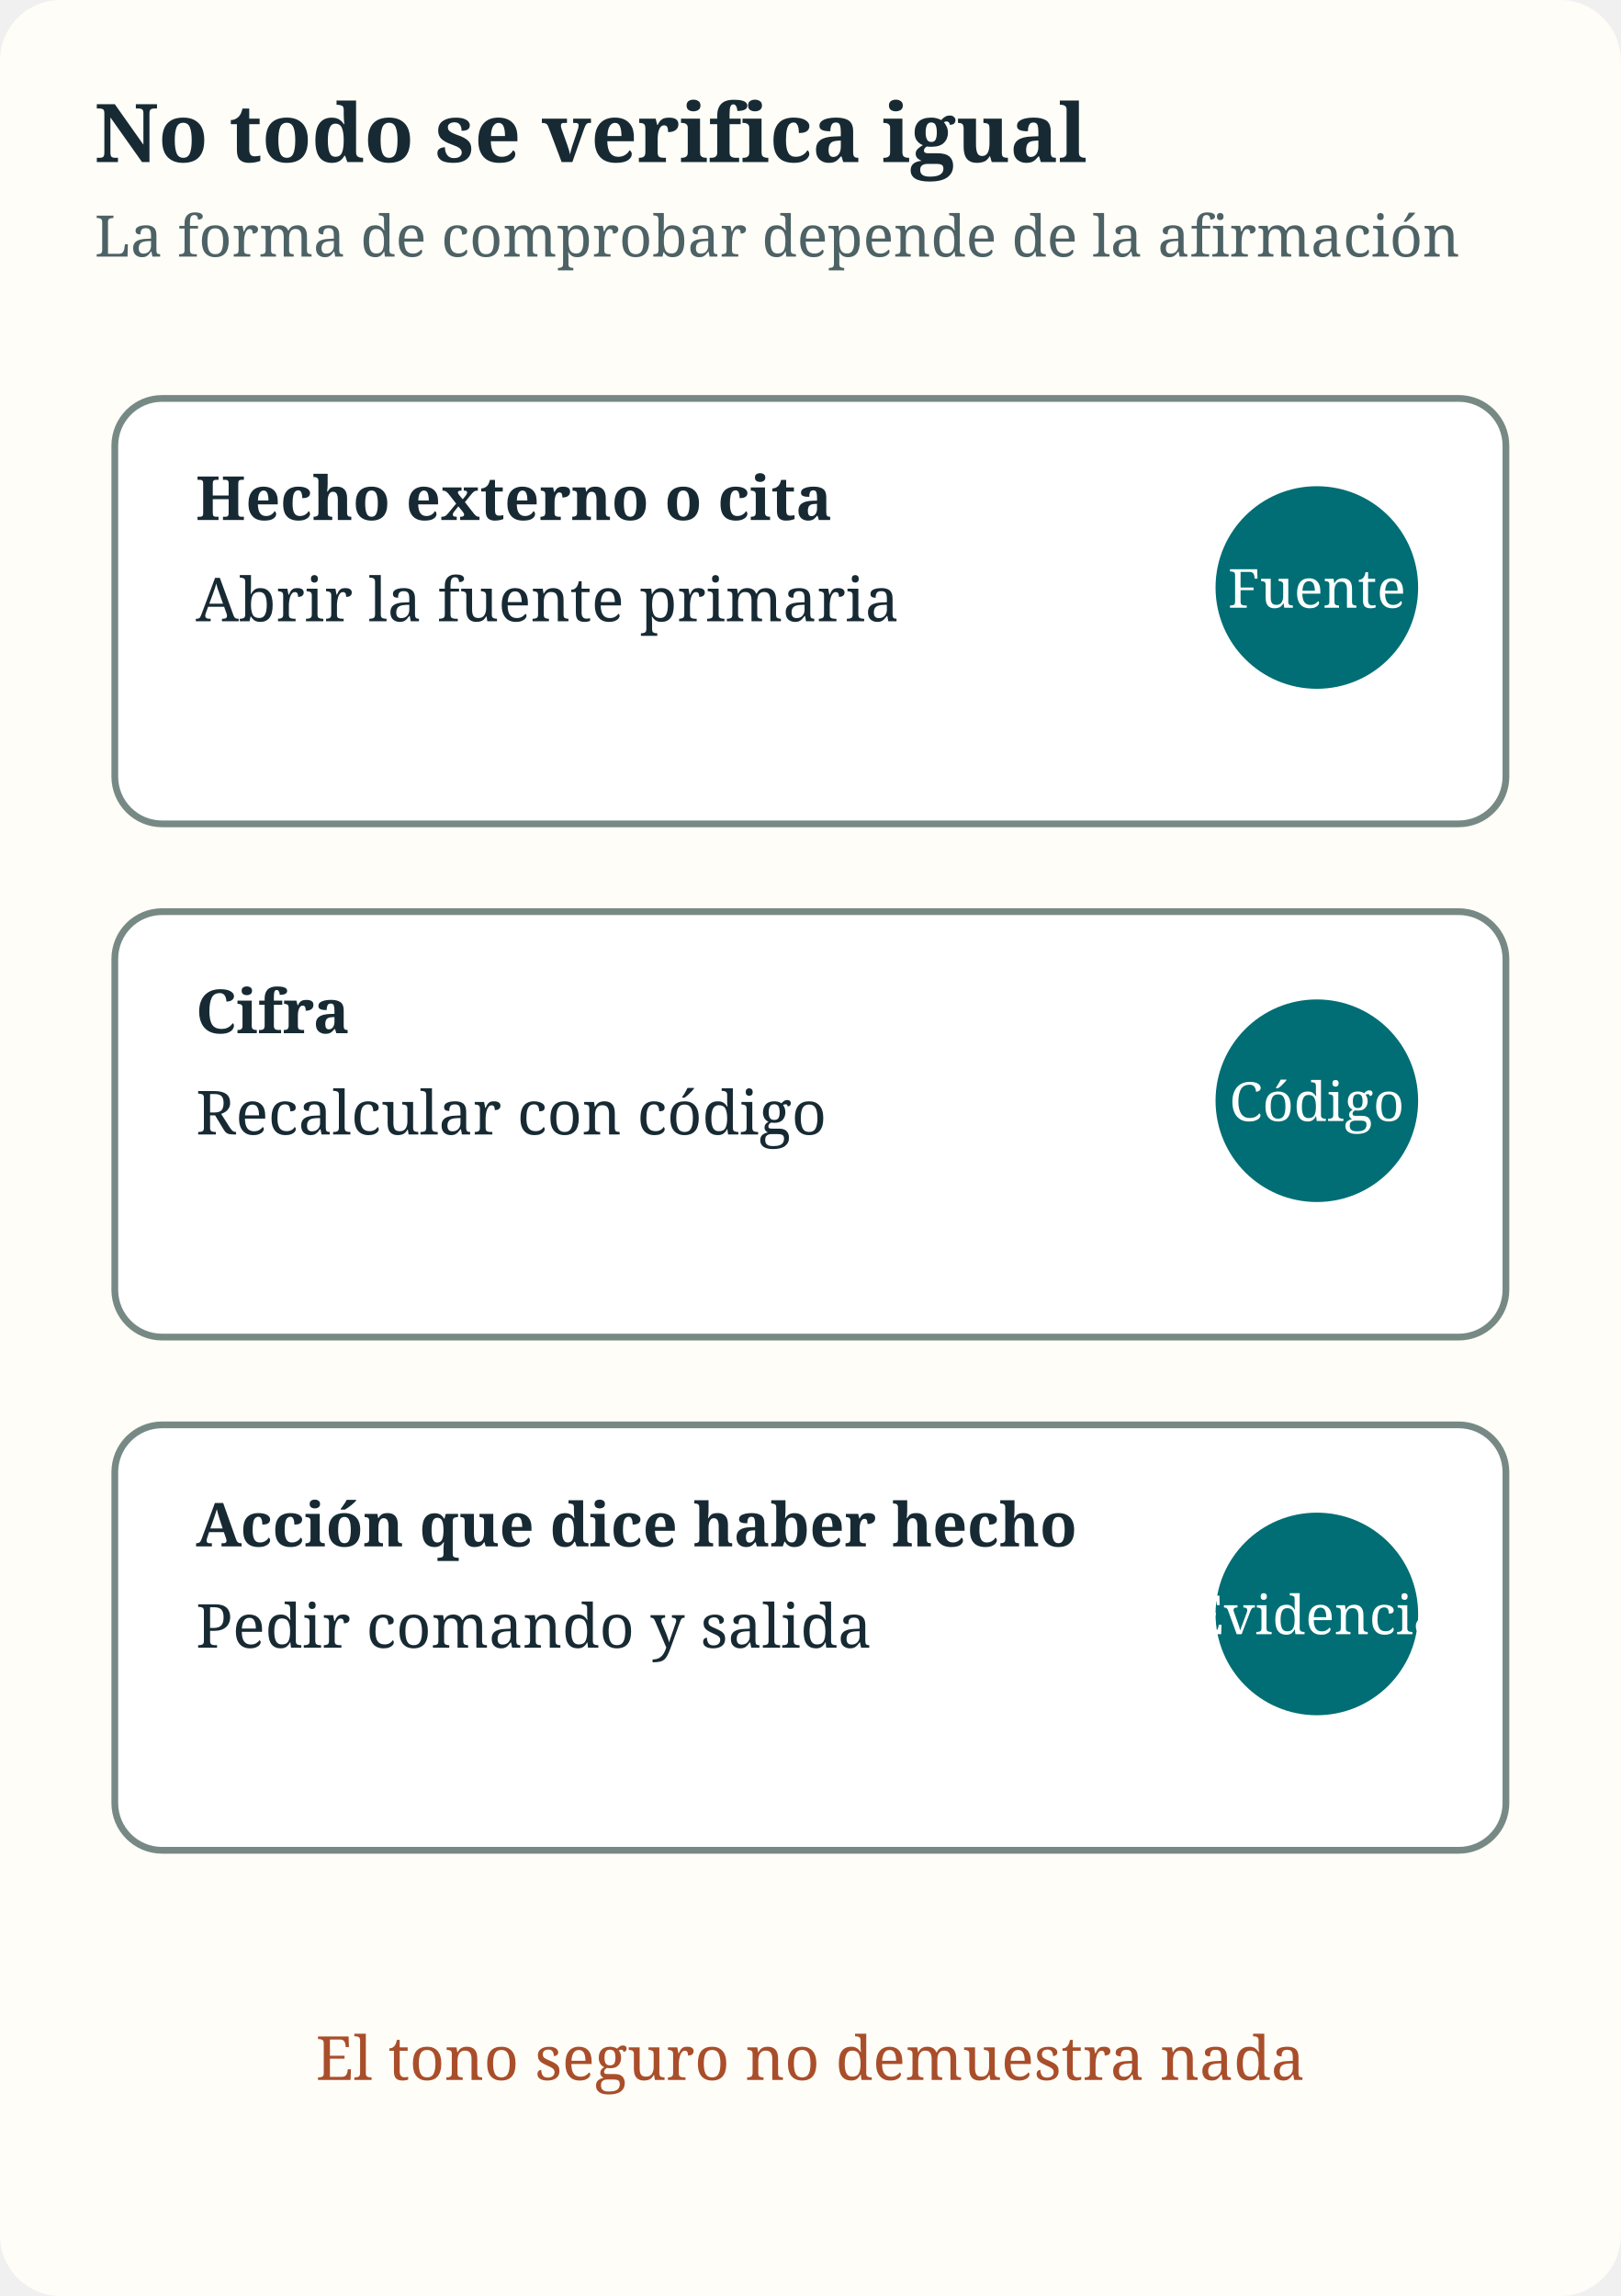
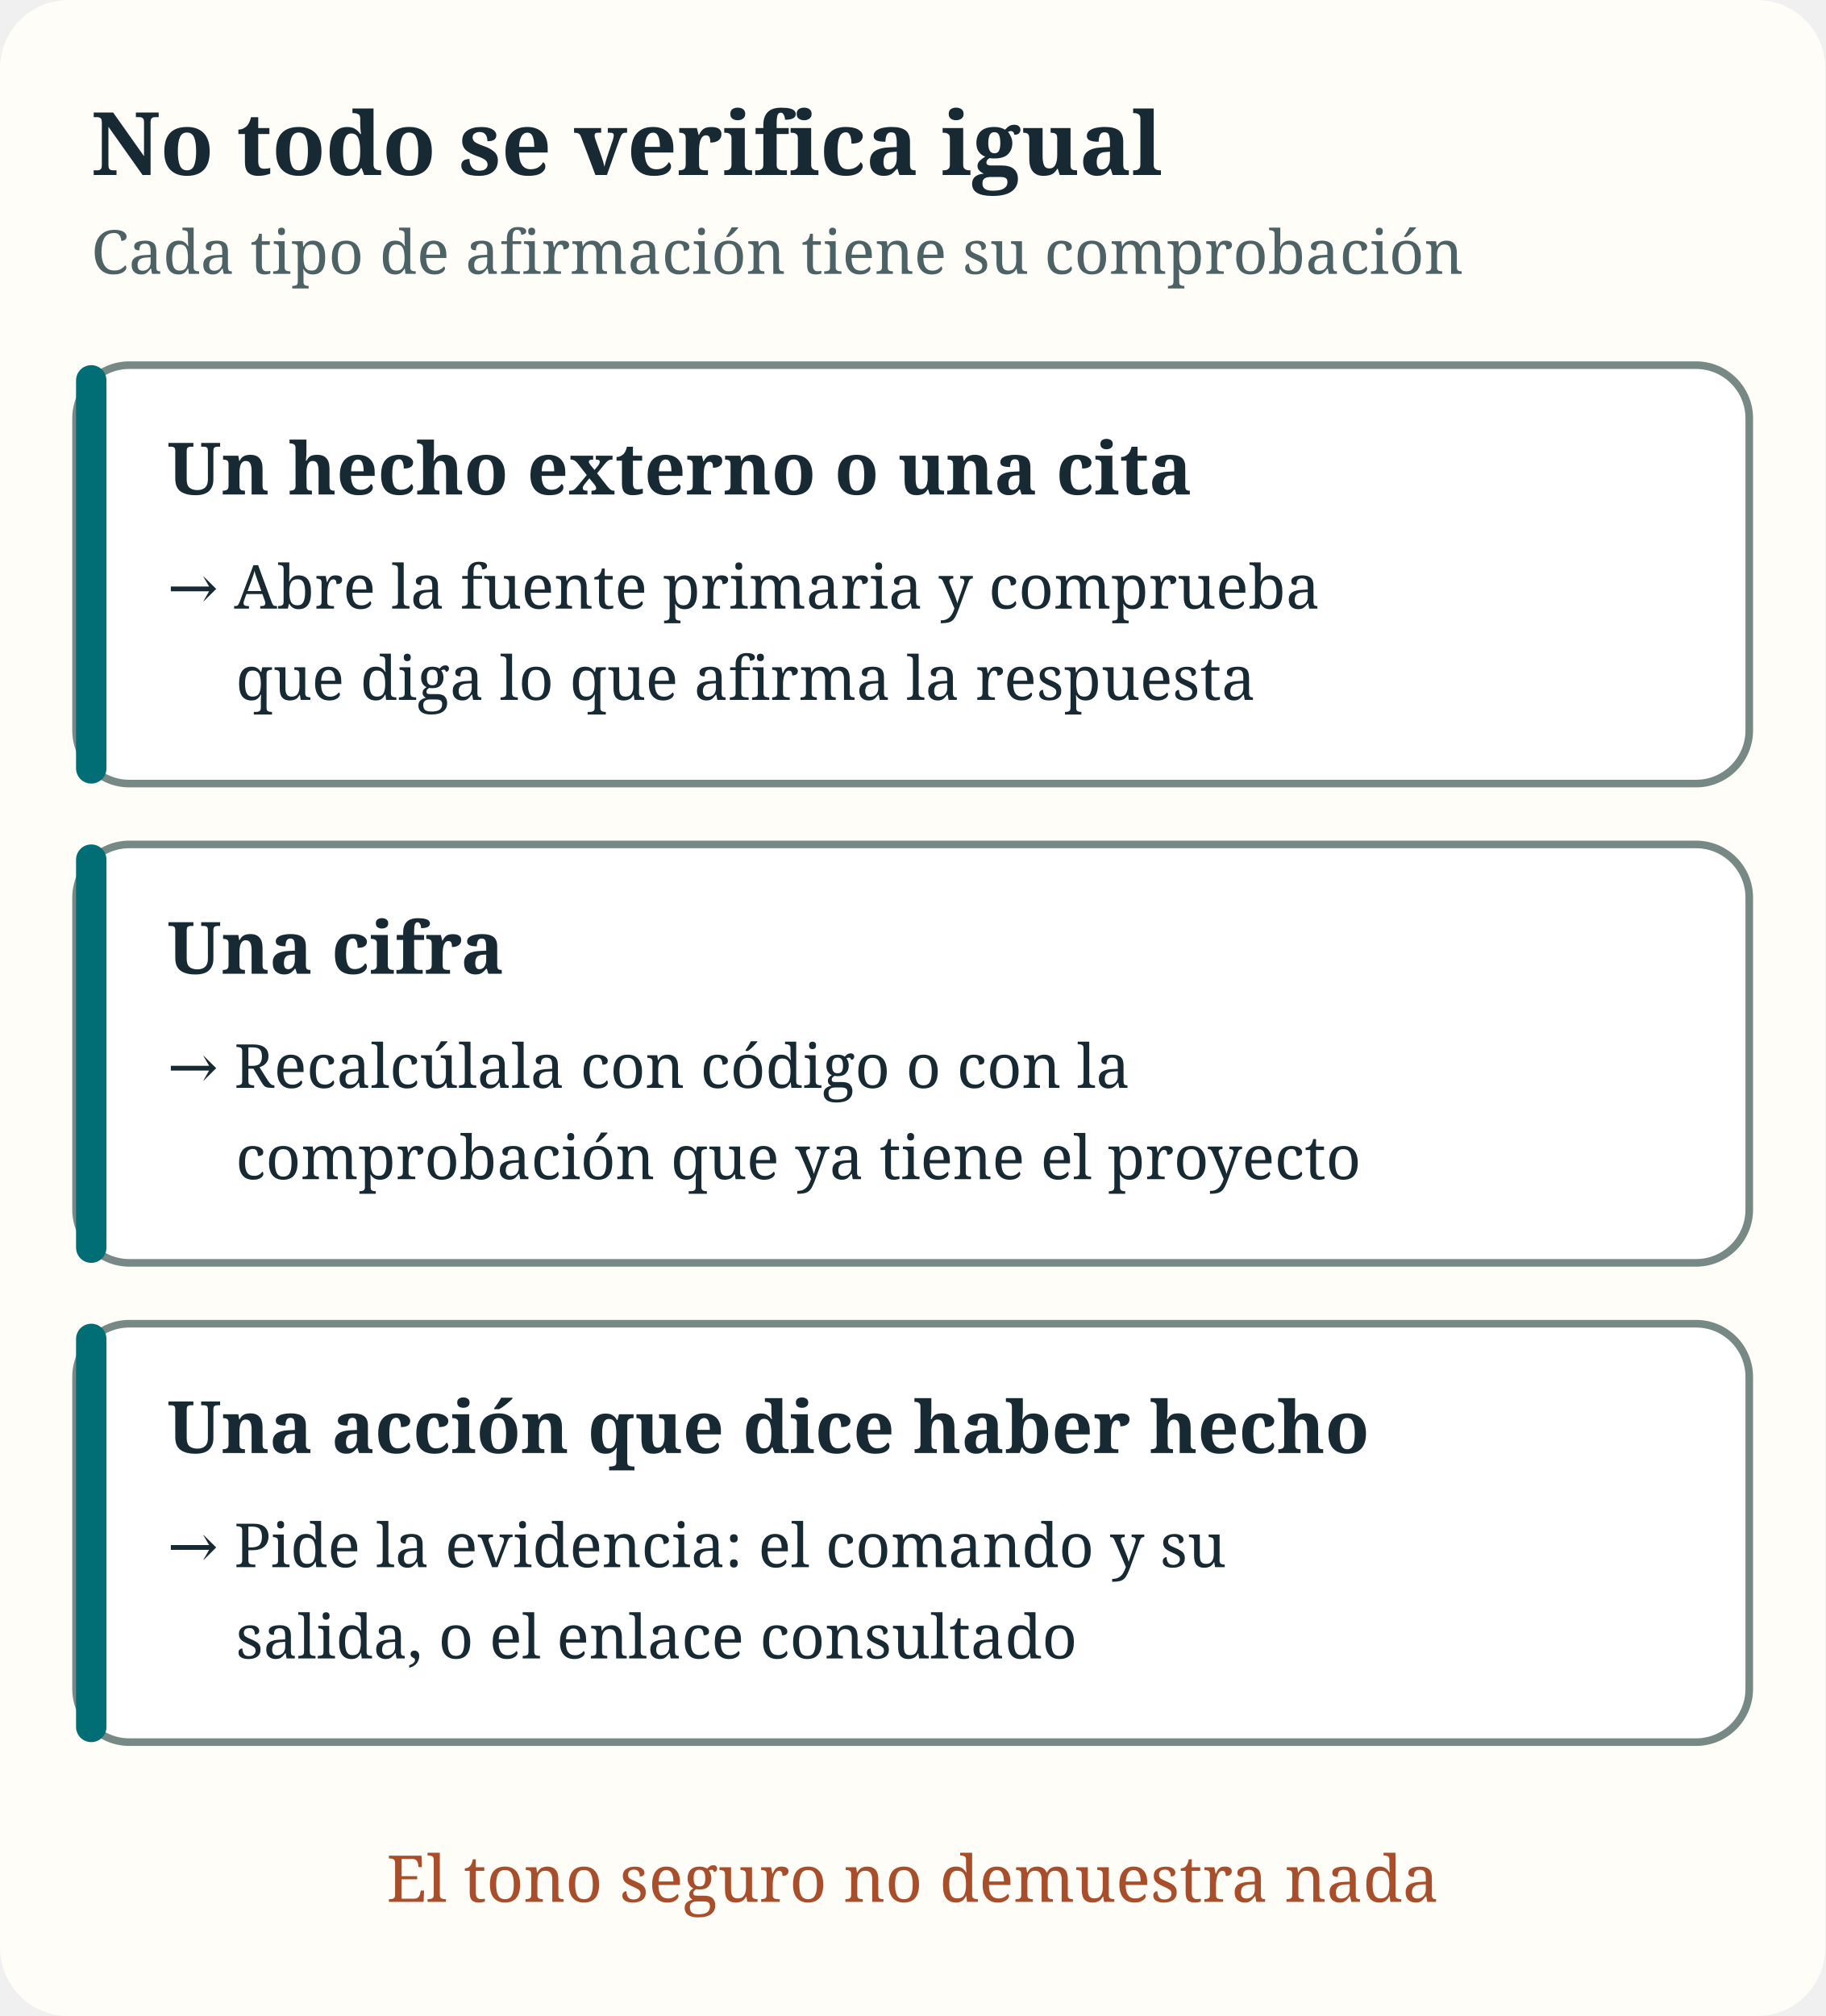
- <svg xmlns="http://www.w3.org/2000/svg" viewBox="0 0 480 680" role="img" aria-labelledby="t d" font-family="'Source Serif 4', Georgia, serif">
-   <rect width="480" height="680" rx="18" fill="#FFFDF7" />
-   <text x="28" y="48" font-family="Fraunces, Georgia, serif" font-size="24" font-weight="700" fill="#172A33">No todo se verifica igual</text>
-   <text x="28" y="76" font-size="17" fill="#4D6265">La forma de comprobar depende de la afirmación</text>
-   <g fill="#FFF" stroke="#778984" stroke-width="2">
-     <rect x="34" y="118" width="412" height="126" rx="14" />
-     <rect x="34" y="270" width="412" height="126" rx="14" />
-     <rect x="34" y="422" width="412" height="126" rx="14" />
-   </g>
-   <g fill="#172A33" font-size="18">
-     <text x="58" y="154" font-family="Fraunces, Georgia, serif" font-weight="700">Hecho externo o cita</text>
-     <text x="58" y="184">Abrir la fuente primaria</text>
-     <text x="58" y="306" font-family="Fraunces, Georgia, serif" font-weight="700">Cifra</text>
-     <text x="58" y="336">Recalcular con código</text>
-     <text x="58" y="458" font-family="Fraunces, Georgia, serif" font-weight="700">Acción que dice haber hecho</text>
-     <text x="58" y="488">Pedir comando y salida</text>
-   </g>
-   <g fill="#006E74">
-     <circle cx="390" cy="174" r="30" />
-     <circle cx="390" cy="326" r="30" />
-     <circle cx="390" cy="478" r="30" />
-   </g>
-   <g fill="#FFF" text-anchor="middle" font-size="16">
-     <text x="390" y="180">Fuente</text>
-     <text x="390" y="332">Código</text>
-     <text x="390" y="484">Evidencia</text>
-   </g>
-   <text x="240" y="616" text-anchor="middle" font-size="18" fill="#A94E2B">El tono seguro no demuestra nada</text>
+ <svg xmlns="http://www.w3.org/2000/svg" viewBox="0 0 480 530" role="img" aria-labelledby="tres-verif-t tres-verif-d">
+   <rect width="480" height="530" rx="18" fill="#FFFDF7" />
+   <text x="24" y="46" font-family="Fraunces, Georgia, serif" font-size="23" font-weight="700" fill="#172A33">No todo se verifica igual</text>
+   <text x="24" y="72" font-family="'Source Serif 4', Georgia, serif" font-size="16" fill="#4D6265">Cada tipo de afirmación tiene su comprobación</text>
+   <rect x="20" y="96" width="440" height="110" rx="14" fill="#FFFFFF" stroke="#778984" stroke-width="2" />
+   <rect x="20" y="96" width="8" height="110" rx="4" fill="#006E74" />
+   <text x="44" y="130" font-family="Fraunces, Georgia, serif" font-size="19" font-weight="700" fill="#172A33">Un hecho externo o una cita</text>
+   <text x="44" y="160" font-family="'Source Serif 4', Georgia, serif" font-size="16" fill="#172A33">→ Abre la fuente primaria y comprueba</text>
+   <text x="62" y="184" font-family="'Source Serif 4', Georgia, serif" font-size="16" fill="#172A33">que diga lo que afirma la respuesta</text>
+   <rect x="20" y="222" width="440" height="110" rx="14" fill="#FFFFFF" stroke="#778984" stroke-width="2" />
+   <rect x="20" y="222" width="8" height="110" rx="4" fill="#006E74" />
+   <text x="44" y="256" font-family="Fraunces, Georgia, serif" font-size="19" font-weight="700" fill="#172A33">Una cifra</text>
+   <text x="44" y="286" font-family="'Source Serif 4', Georgia, serif" font-size="16" fill="#172A33">→ Recalcúlala con código o con la</text>
+   <text x="62" y="310" font-family="'Source Serif 4', Georgia, serif" font-size="16" fill="#172A33">comprobación que ya tiene el proyecto</text>
+   <rect x="20" y="348" width="440" height="110" rx="14" fill="#FFFFFF" stroke="#778984" stroke-width="2" />
+   <rect x="20" y="348" width="8" height="110" rx="4" fill="#006E74" />
+   <text x="44" y="382" font-family="Fraunces, Georgia, serif" font-size="19" font-weight="700" fill="#172A33">Una acción que dice haber hecho</text>
+   <text x="44" y="412" font-family="'Source Serif 4', Georgia, serif" font-size="16" fill="#172A33">→ Pide la evidencia: el comando y su</text>
+   <text x="62" y="436" font-family="'Source Serif 4', Georgia, serif" font-size="16" fill="#172A33">salida, o el enlace consultado</text>
+   <text x="240" y="500" font-family="'Source Serif 4', Georgia, serif" font-size="17" fill="#A94E2B" text-anchor="middle">El tono seguro no demuestra nada</text>
</svg>
